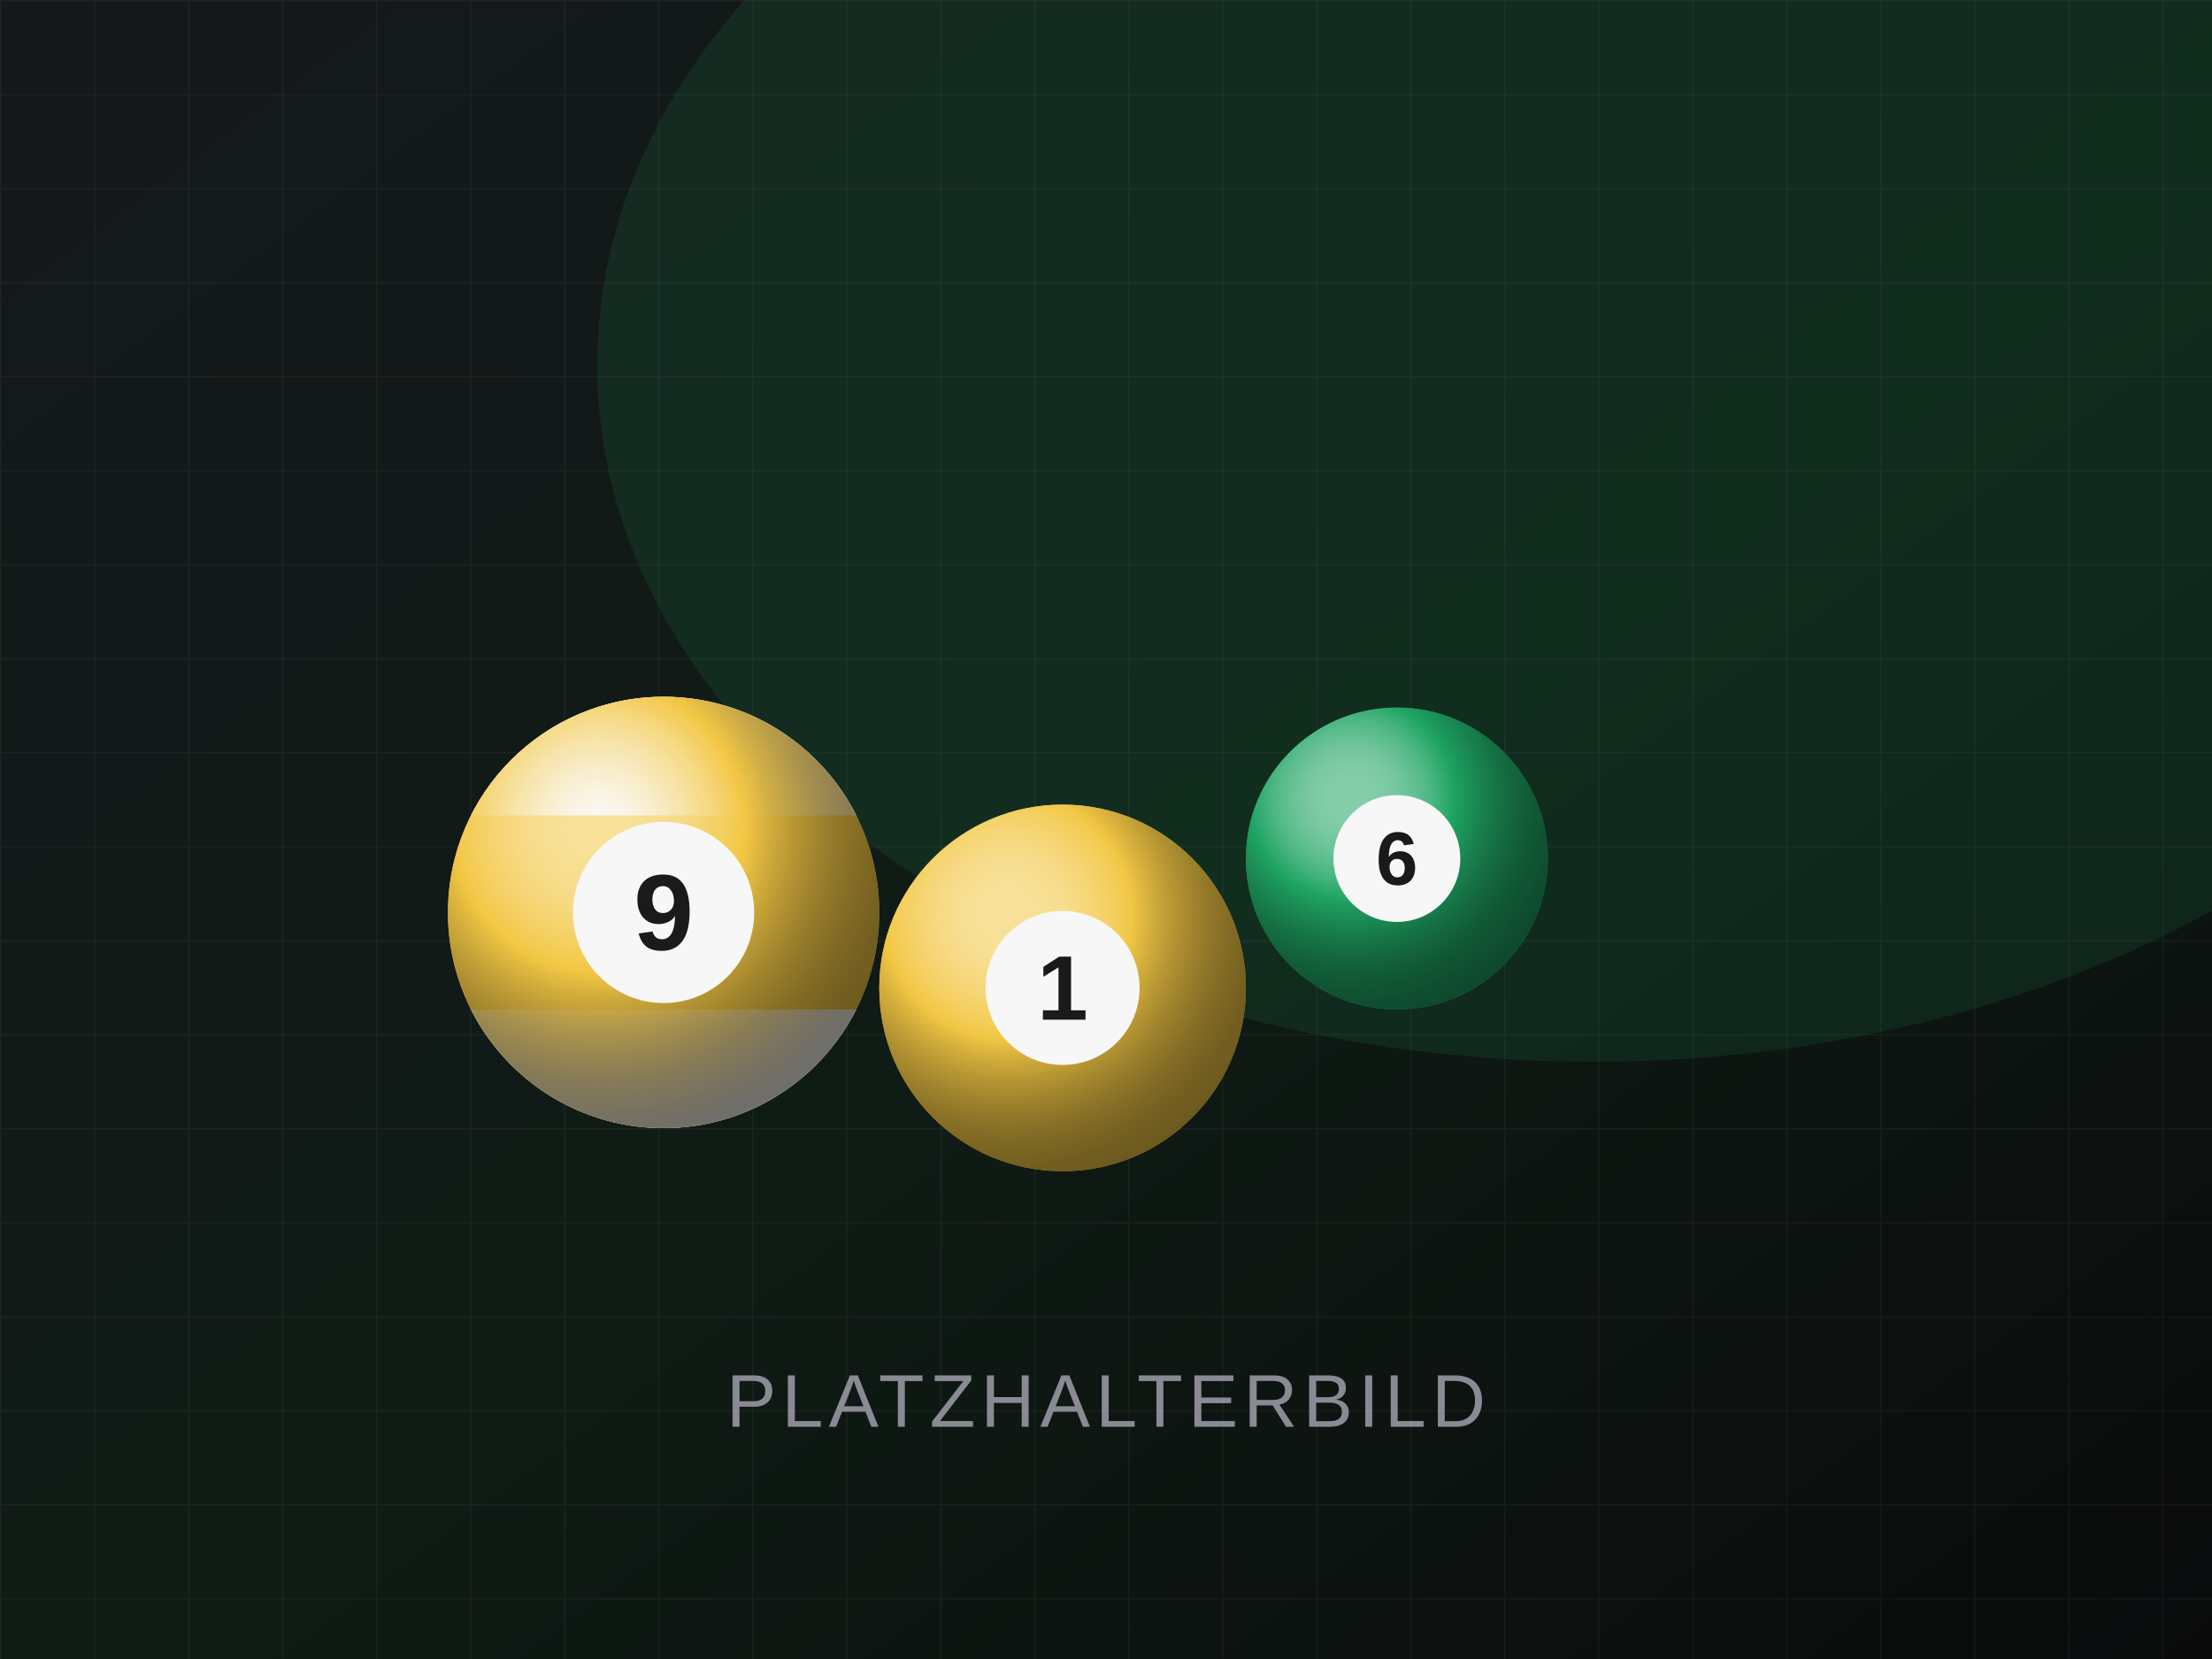
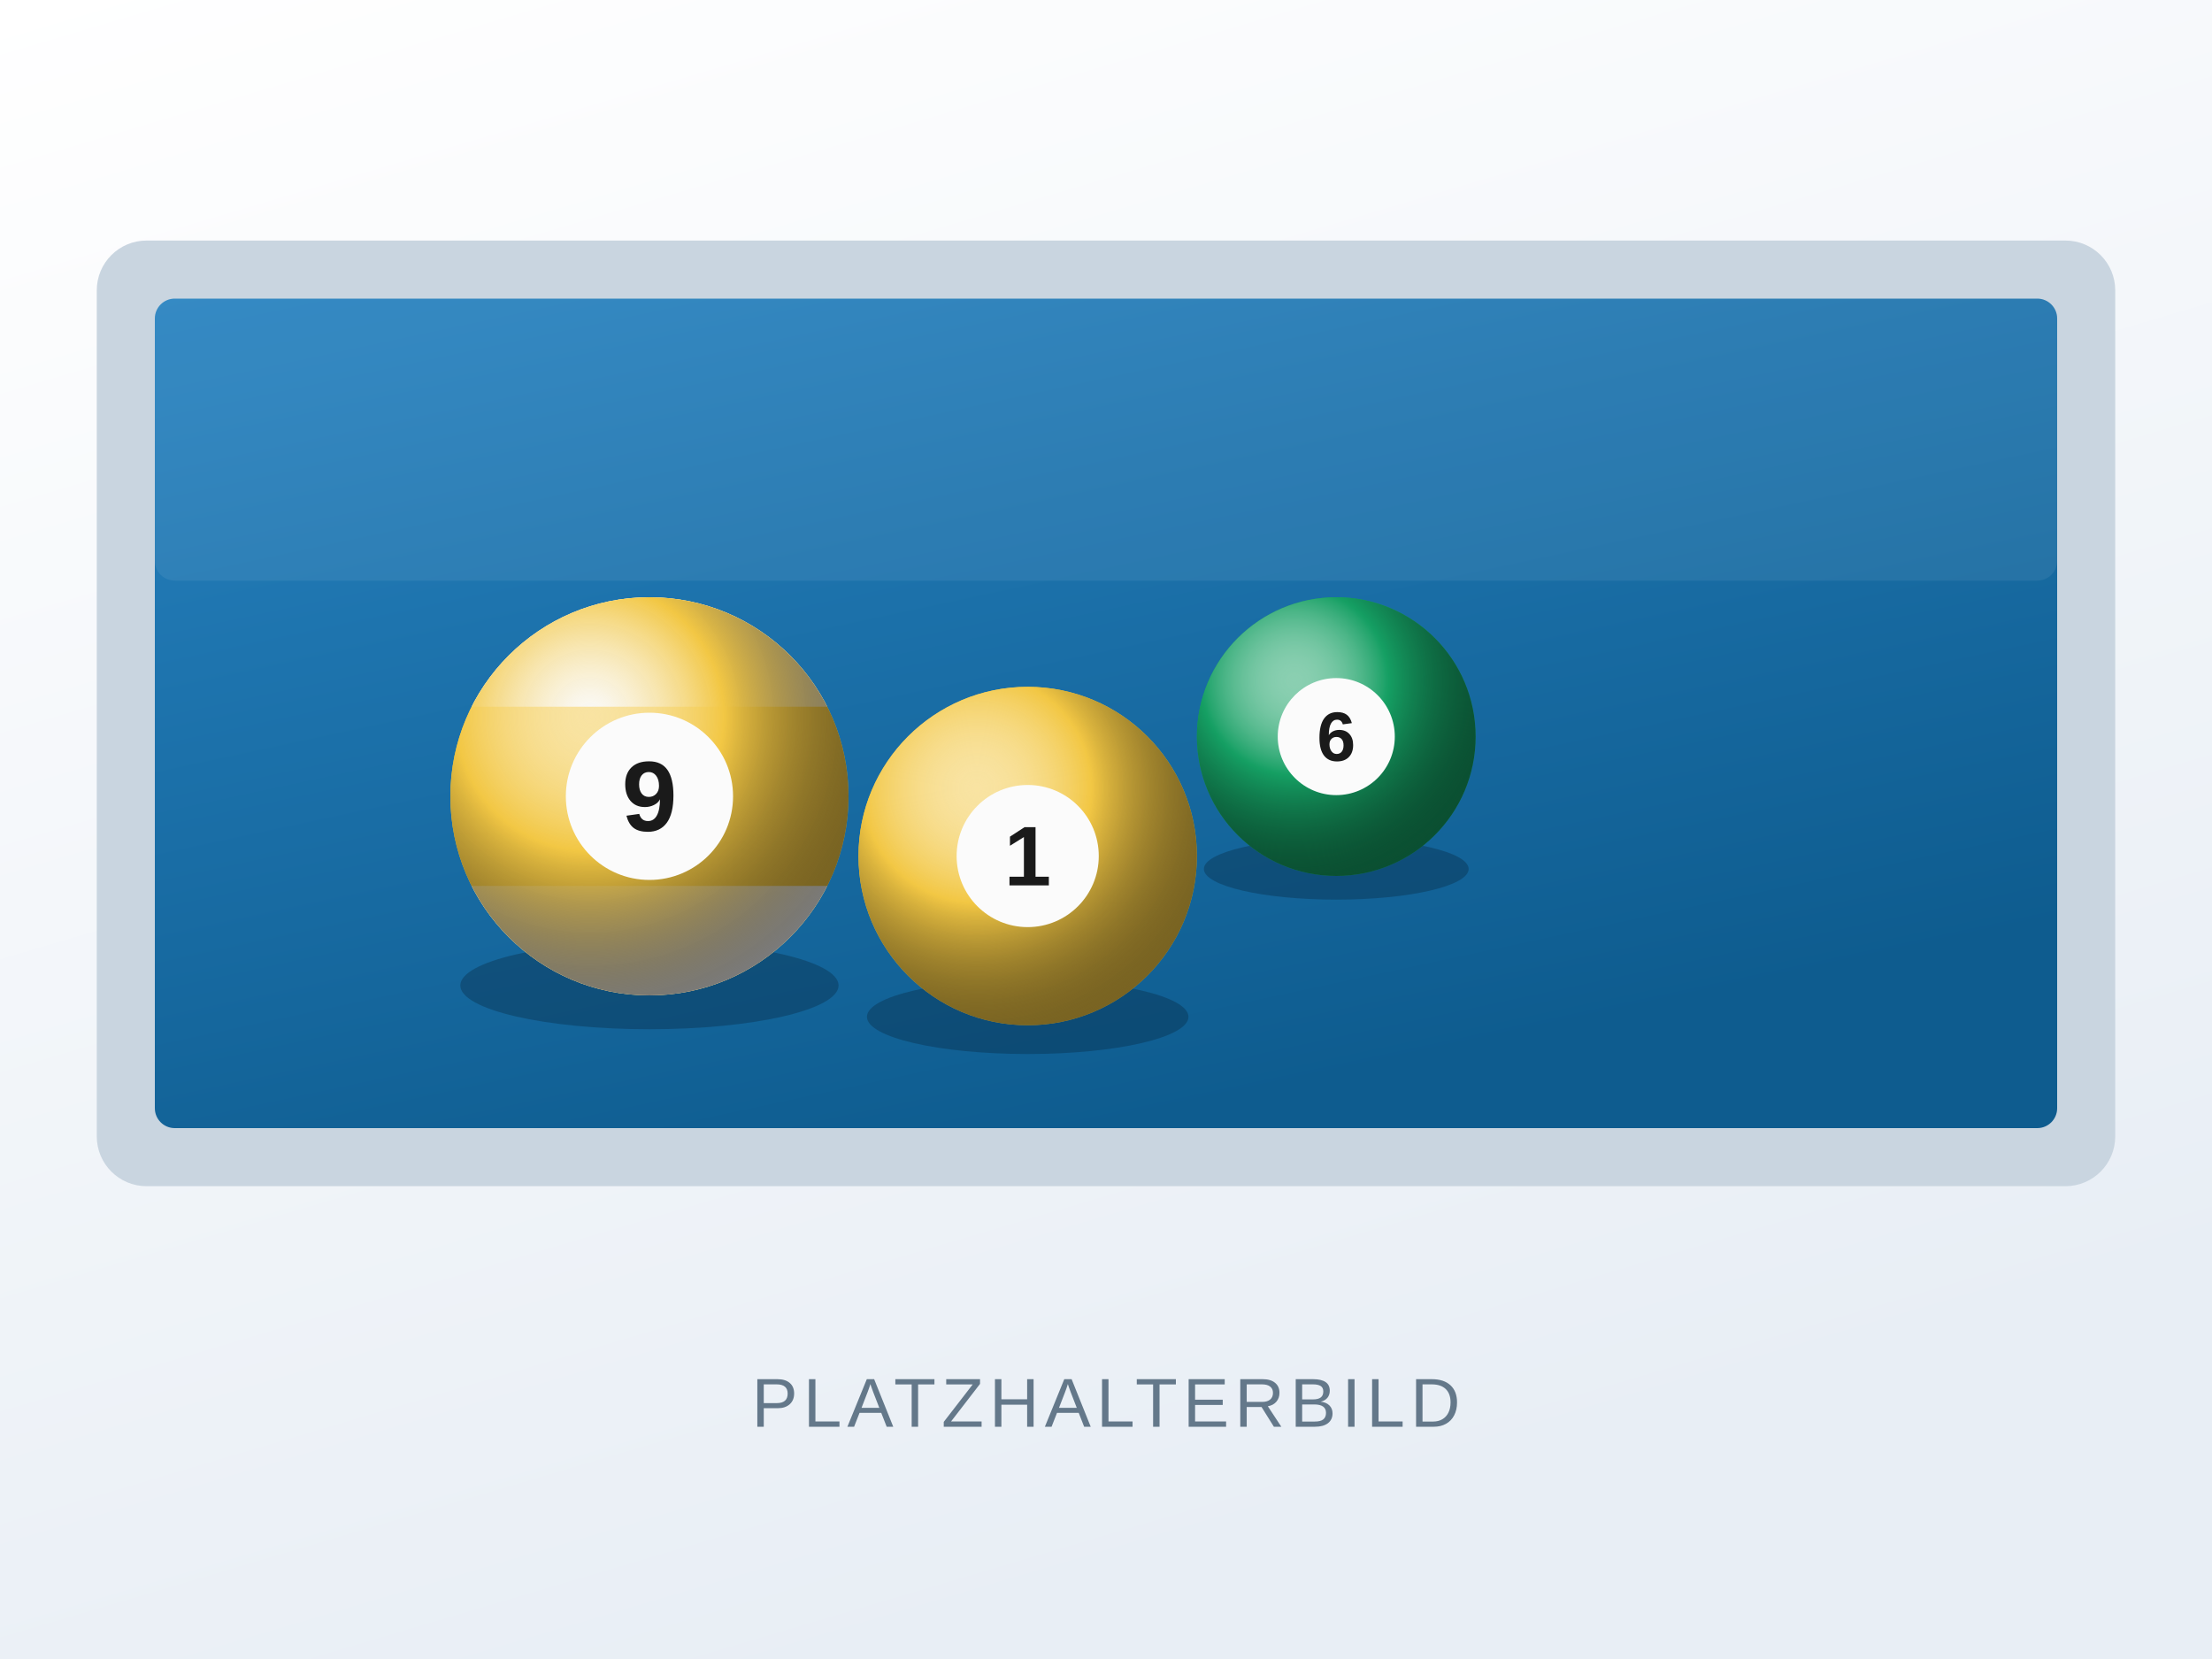
- <svg xmlns="http://www.w3.org/2000/svg" viewBox="0 0 800 600" width="800" height="600" role="img" aria-label="">
+ <svg xmlns="http://www.w3.org/2000/svg" viewBox="0 0 800 600" width="800" height="600" role="img" aria-label="PLATZHALTERBILD">
  <defs>
-     <linearGradient id="bg" x1="0" y1="0" x2="1" y2="1">
-       <stop offset="0%" stop-color="#15181a" />
-       <stop offset="55%" stop-color="#0f1b15" />
-       <stop offset="100%" stop-color="#0a0a0b" />
+     <linearGradient id="bg" x1="0" y1="0" x2="0.4" y2="1">
+       <stop offset="0%" stop-color="#ffffff" />
+       <stop offset="100%" stop-color="#e8eef5" />
    </linearGradient>
-     <pattern id="grid" width="34" height="34" patternUnits="userSpaceOnUse">
-       <path d="M34 0H0V34" fill="none" stroke="#ffffff" stroke-opacity=".045" stroke-width="1" />
-     </pattern>
+     <linearGradient id="cloth" x1="0" y1="0" x2="0.5" y2="1">
+       <stop offset="0%" stop-color="#2782c0" />
+       <stop offset="100%" stop-color="#0e5c8f" />
+     </linearGradient>
  </defs>
  <rect width="800" height="600" fill="url(#bg)" />
-   <rect width="800" height="600" fill="url(#grid)" />
-   <ellipse cx="576" cy="132" rx="360" ry="252" fill="#1fa463" fill-opacity=".13" />
+   <rect x="35" y="87" width="730" height="342" rx="18" fill="#c9d5e0" />
+   <rect x="56" y="108" width="688" height="300" rx="7.2" fill="url(#cloth)" />
+   <rect x="56" y="108" width="688" height="102" rx="7.2" fill="#ffffff" fill-opacity=".07" />
  <defs>
    <radialGradient id="g4" cx="35%" cy="30%" r="75%">
-       <stop offset="0%" stop-color="#ffffff" stop-opacity=".45" />
+       <stop offset="0%" stop-color="#ffffff" stop-opacity=".5" />
      <stop offset="45%" stop-color="#f2c744" />
-       <stop offset="100%" stop-color="#000000" stop-opacity=".55" />
+       <stop offset="100%" stop-color="#000000" stop-opacity=".5" />
    </radialGradient>
    <clipPath id="clip4">
-       <circle cx="240" cy="330" r="78" />
+       <circle cx="234.88" cy="288" r="72" />
    </clipPath>
  </defs>
-   <circle cx="240" cy="330" r="78" fill="#f2c744" />
+   <ellipse cx="234.88" cy="356.4" rx="68.4" ry="15.84" fill="#06263d" fill-opacity=".35" />
+   <circle cx="234.88" cy="288" r="72" fill="#f2c744" />
  <g clip-path="url(#clip4)">
-     <rect x="162" y="252" width="156" height="42.9" fill="#f5f5f5" />
-     <rect x="162" y="365.1" width="156" height="42.9" fill="#f5f5f5" />
+     <rect x="162.88" y="216" width="144" height="39.6" fill="#f5f5f5" />
+     <rect x="162.88" y="320.4" width="144" height="39.6" fill="#f5f5f5" />
  </g>
-   <circle cx="240" cy="330" r="78" fill="url(#g4)" />
-   <circle cx="240" cy="330" r="32.76" fill="#f7f7f7" />
-   <text x="240" y="330" fill="#1a1a1a" font-family="Segoe UI, Arial, sans-serif" font-size="39" font-weight="700" text-anchor="middle" dominant-baseline="central">9</text>
+   <circle cx="234.88" cy="288" r="72" fill="url(#g4)" />
+   <circle cx="234.88" cy="288" r="30.24" fill="#fbfbfb" />
+   <text x="234.88" y="288" fill="#1a1a1a" font-family="Segoe UI, Arial, sans-serif" font-size="36" font-weight="700" text-anchor="middle" dominant-baseline="central">9</text>
  <defs>
    <radialGradient id="g5" cx="35%" cy="30%" r="75%">
-       <stop offset="0%" stop-color="#ffffff" stop-opacity=".45" />
+       <stop offset="0%" stop-color="#ffffff" stop-opacity=".5" />
      <stop offset="45%" stop-color="#f2c744" />
-       <stop offset="100%" stop-color="#000000" stop-opacity=".55" />
+       <stop offset="100%" stop-color="#000000" stop-opacity=".5" />
    </radialGradient>
    <clipPath id="clip5">
-       <circle cx="384.3" cy="357.3" r="66.3" />
+       <circle cx="371.68" cy="309.6" r="61.2" />
    </clipPath>
  </defs>
-   <circle cx="384.3" cy="357.3" r="66.3" fill="#f2c744" />
-   <circle cx="384.3" cy="357.3" r="66.3" fill="url(#g5)" />
-   <circle cx="384.3" cy="357.3" r="27.846" fill="#f7f7f7" />
-   <text x="384.3" y="357.3" fill="#1a1a1a" font-family="Segoe UI, Arial, sans-serif" font-size="33.15" font-weight="700" text-anchor="middle" dominant-baseline="central">1</text>
+   <ellipse cx="371.68" cy="367.74" rx="58.14" ry="13.464" fill="#06263d" fill-opacity=".35" />
+   <circle cx="371.68" cy="309.6" r="61.2" fill="#f2c744" />
+   <circle cx="371.68" cy="309.6" r="61.2" fill="url(#g5)" />
+   <circle cx="371.68" cy="309.6" r="25.704" fill="#fbfbfb" />
+   <text x="371.68" y="309.6" fill="#1a1a1a" font-family="Segoe UI, Arial, sans-serif" font-size="30.6" font-weight="700" text-anchor="middle" dominant-baseline="central">1</text>
  <defs>
    <radialGradient id="g6" cx="35%" cy="30%" r="75%">
-       <stop offset="0%" stop-color="#ffffff" stop-opacity=".45" />
-       <stop offset="45%" stop-color="#1fa463" />
-       <stop offset="100%" stop-color="#000000" stop-opacity=".55" />
+       <stop offset="0%" stop-color="#ffffff" stop-opacity=".5" />
+       <stop offset="45%" stop-color="#159f63" />
+       <stop offset="100%" stop-color="#000000" stop-opacity=".5" />
    </radialGradient>
    <clipPath id="clip6">
-       <circle cx="505.2" cy="310.5" r="54.6" />
+       <circle cx="483.28" cy="266.4" r="50.4" />
    </clipPath>
  </defs>
-   <circle cx="505.2" cy="310.5" r="54.6" fill="#1fa463" />
-   <circle cx="505.2" cy="310.5" r="54.6" fill="url(#g6)" />
-   <circle cx="505.2" cy="310.5" r="22.932" fill="#f7f7f7" />
-   <text x="505.2" y="310.5" fill="#1a1a1a" font-family="Segoe UI, Arial, sans-serif" font-size="27.3" font-weight="700" text-anchor="middle" dominant-baseline="central">6</text>
+   <ellipse cx="483.28" cy="314.28" rx="47.88" ry="11.088" fill="#06263d" fill-opacity=".35" />
+   <circle cx="483.28" cy="266.4" r="50.4" fill="#159f63" />
+   <circle cx="483.28" cy="266.4" r="50.4" fill="url(#g6)" />
+   <circle cx="483.28" cy="266.4" r="21.168" fill="#fbfbfb" />
+   <text x="483.28" y="266.4" fill="#1a1a1a" font-family="Segoe UI, Arial, sans-serif" font-size="25.2" font-weight="700" text-anchor="middle" dominant-baseline="central">6</text>
  <g font-family="Segoe UI, Arial, sans-serif" text-anchor="middle">
-     <text x="400" y="516" fill="#f4f4f5" font-size="45" font-weight="700" />
-     <text x="400" y="516" fill="#8a8a94" font-size="27" letter-spacing="2">PLATZHALTERBILD</text>
+     <text x="400" y="516" fill="#16232f" font-size="41" font-weight="700" />
+     <text x="400" y="516" fill="#64788a" font-size="25" letter-spacing="2">PLATZHALTERBILD</text>
  </g>
</svg>
